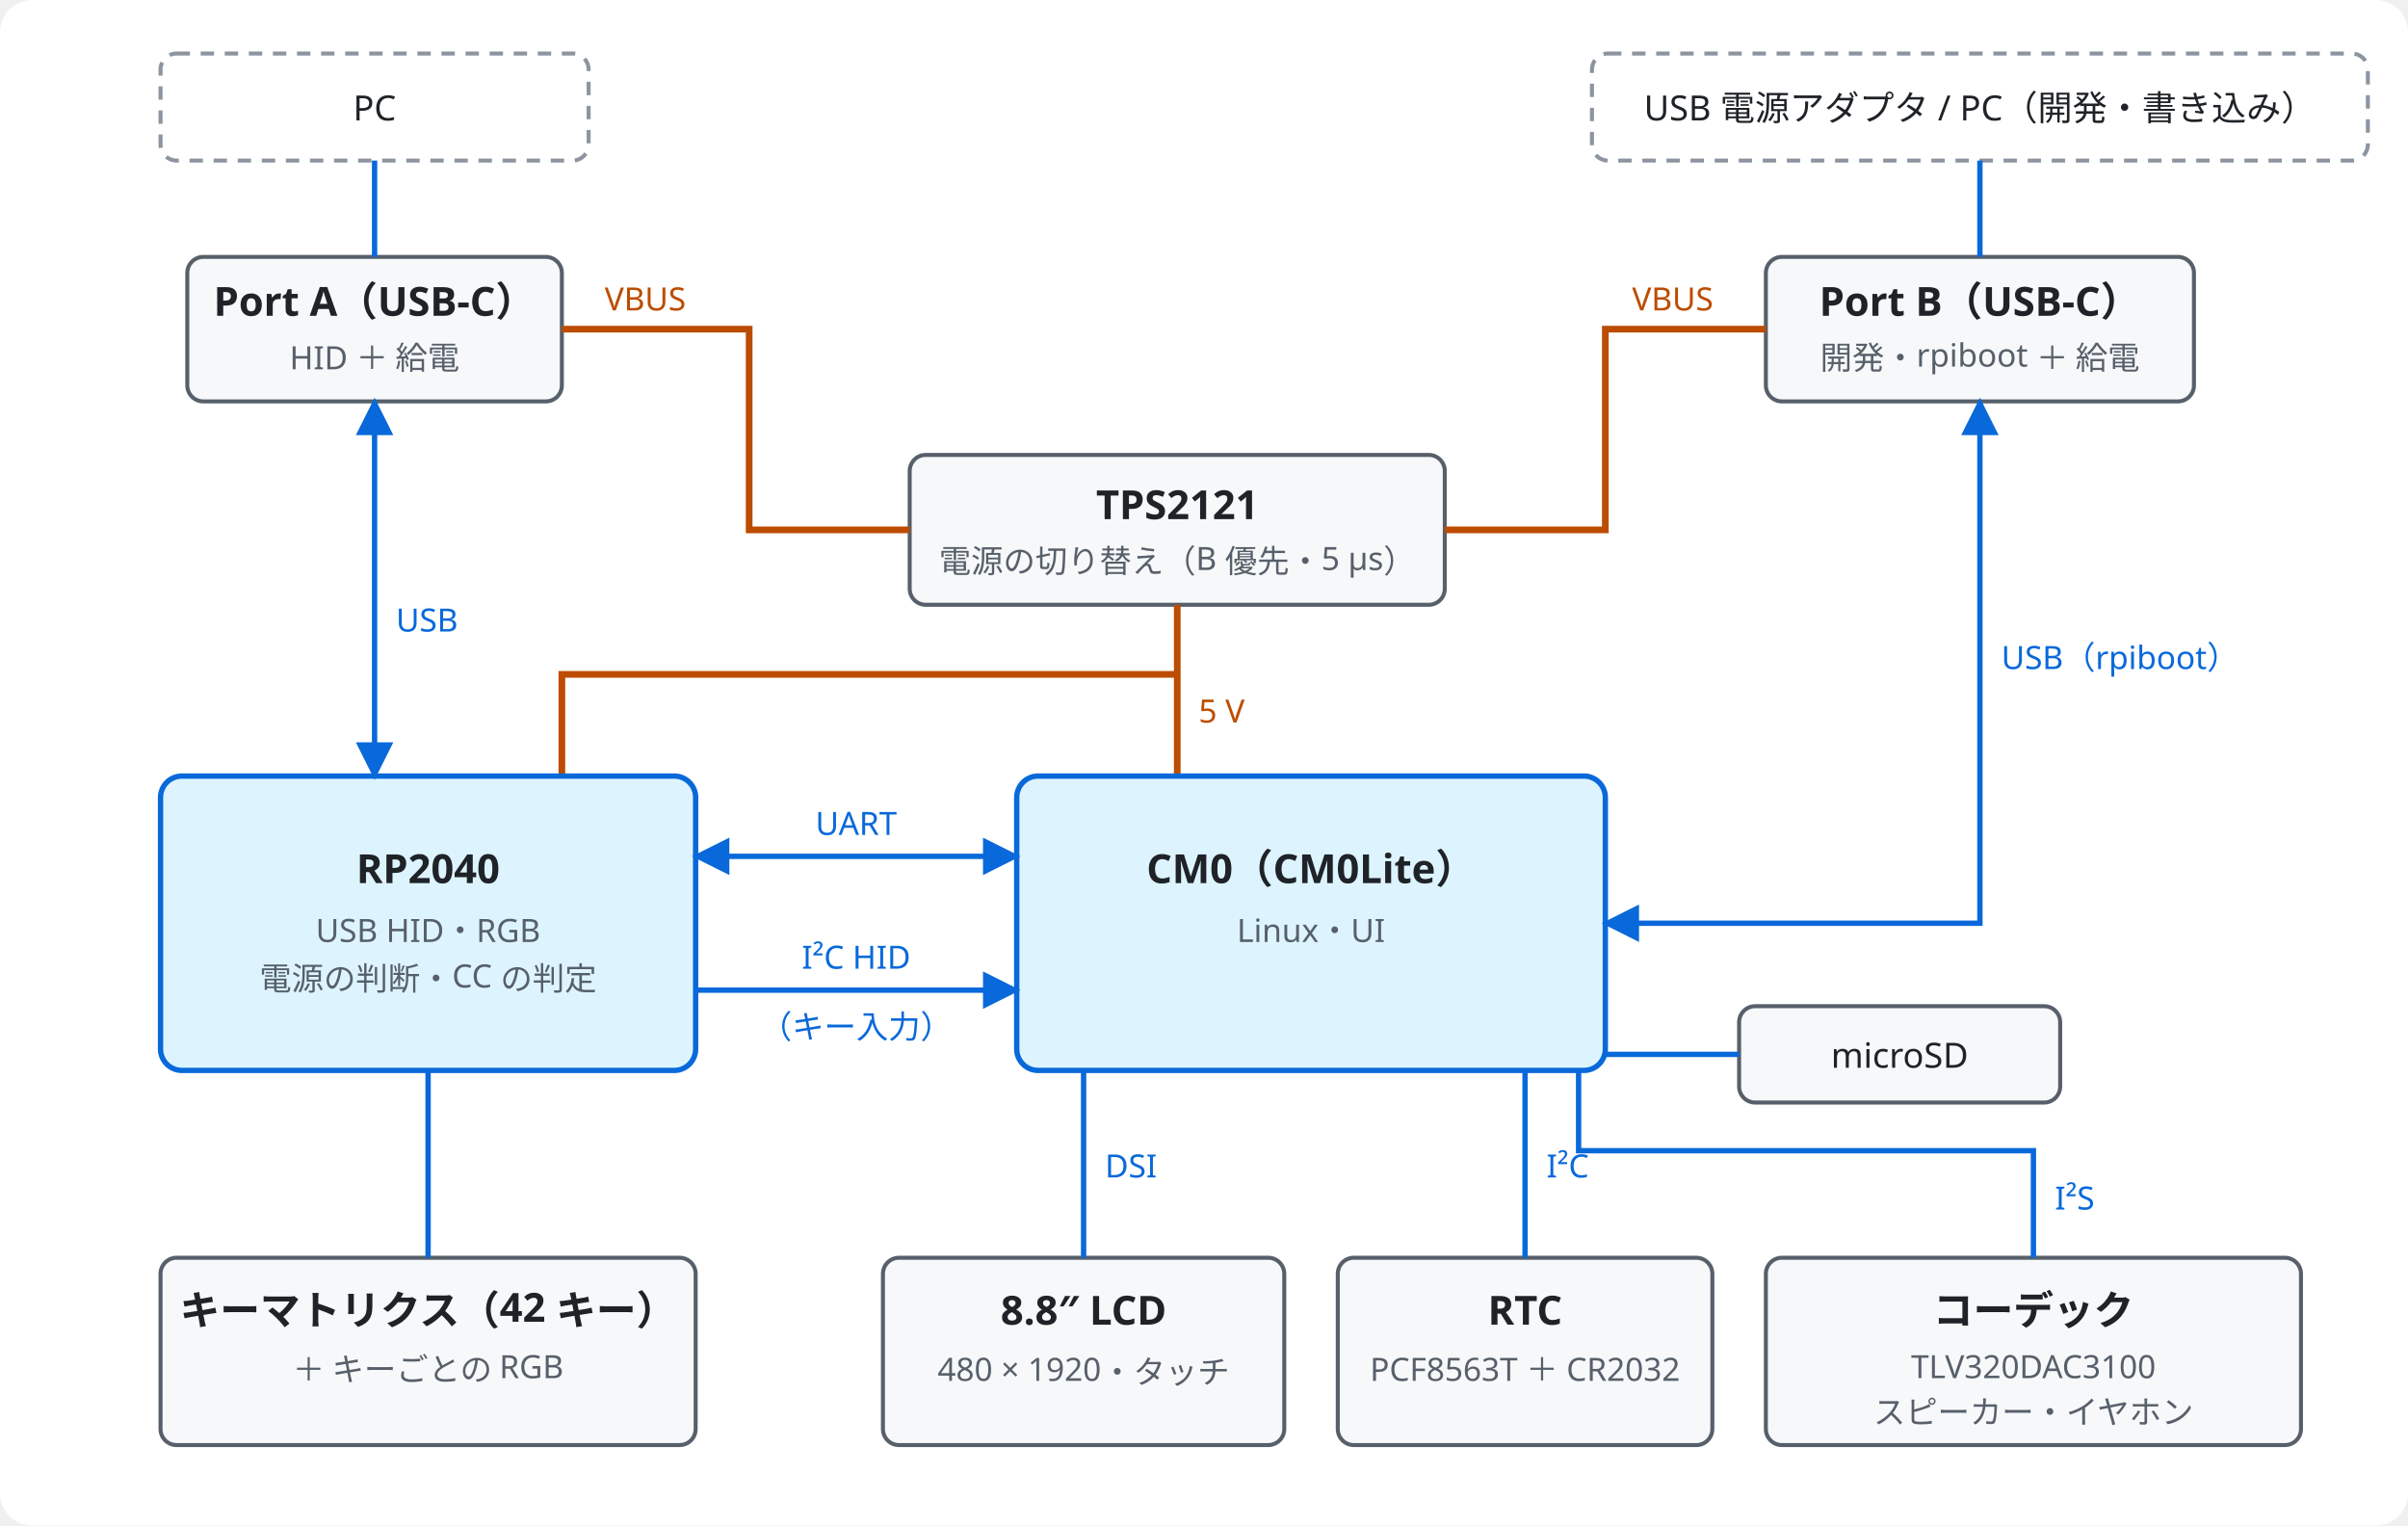
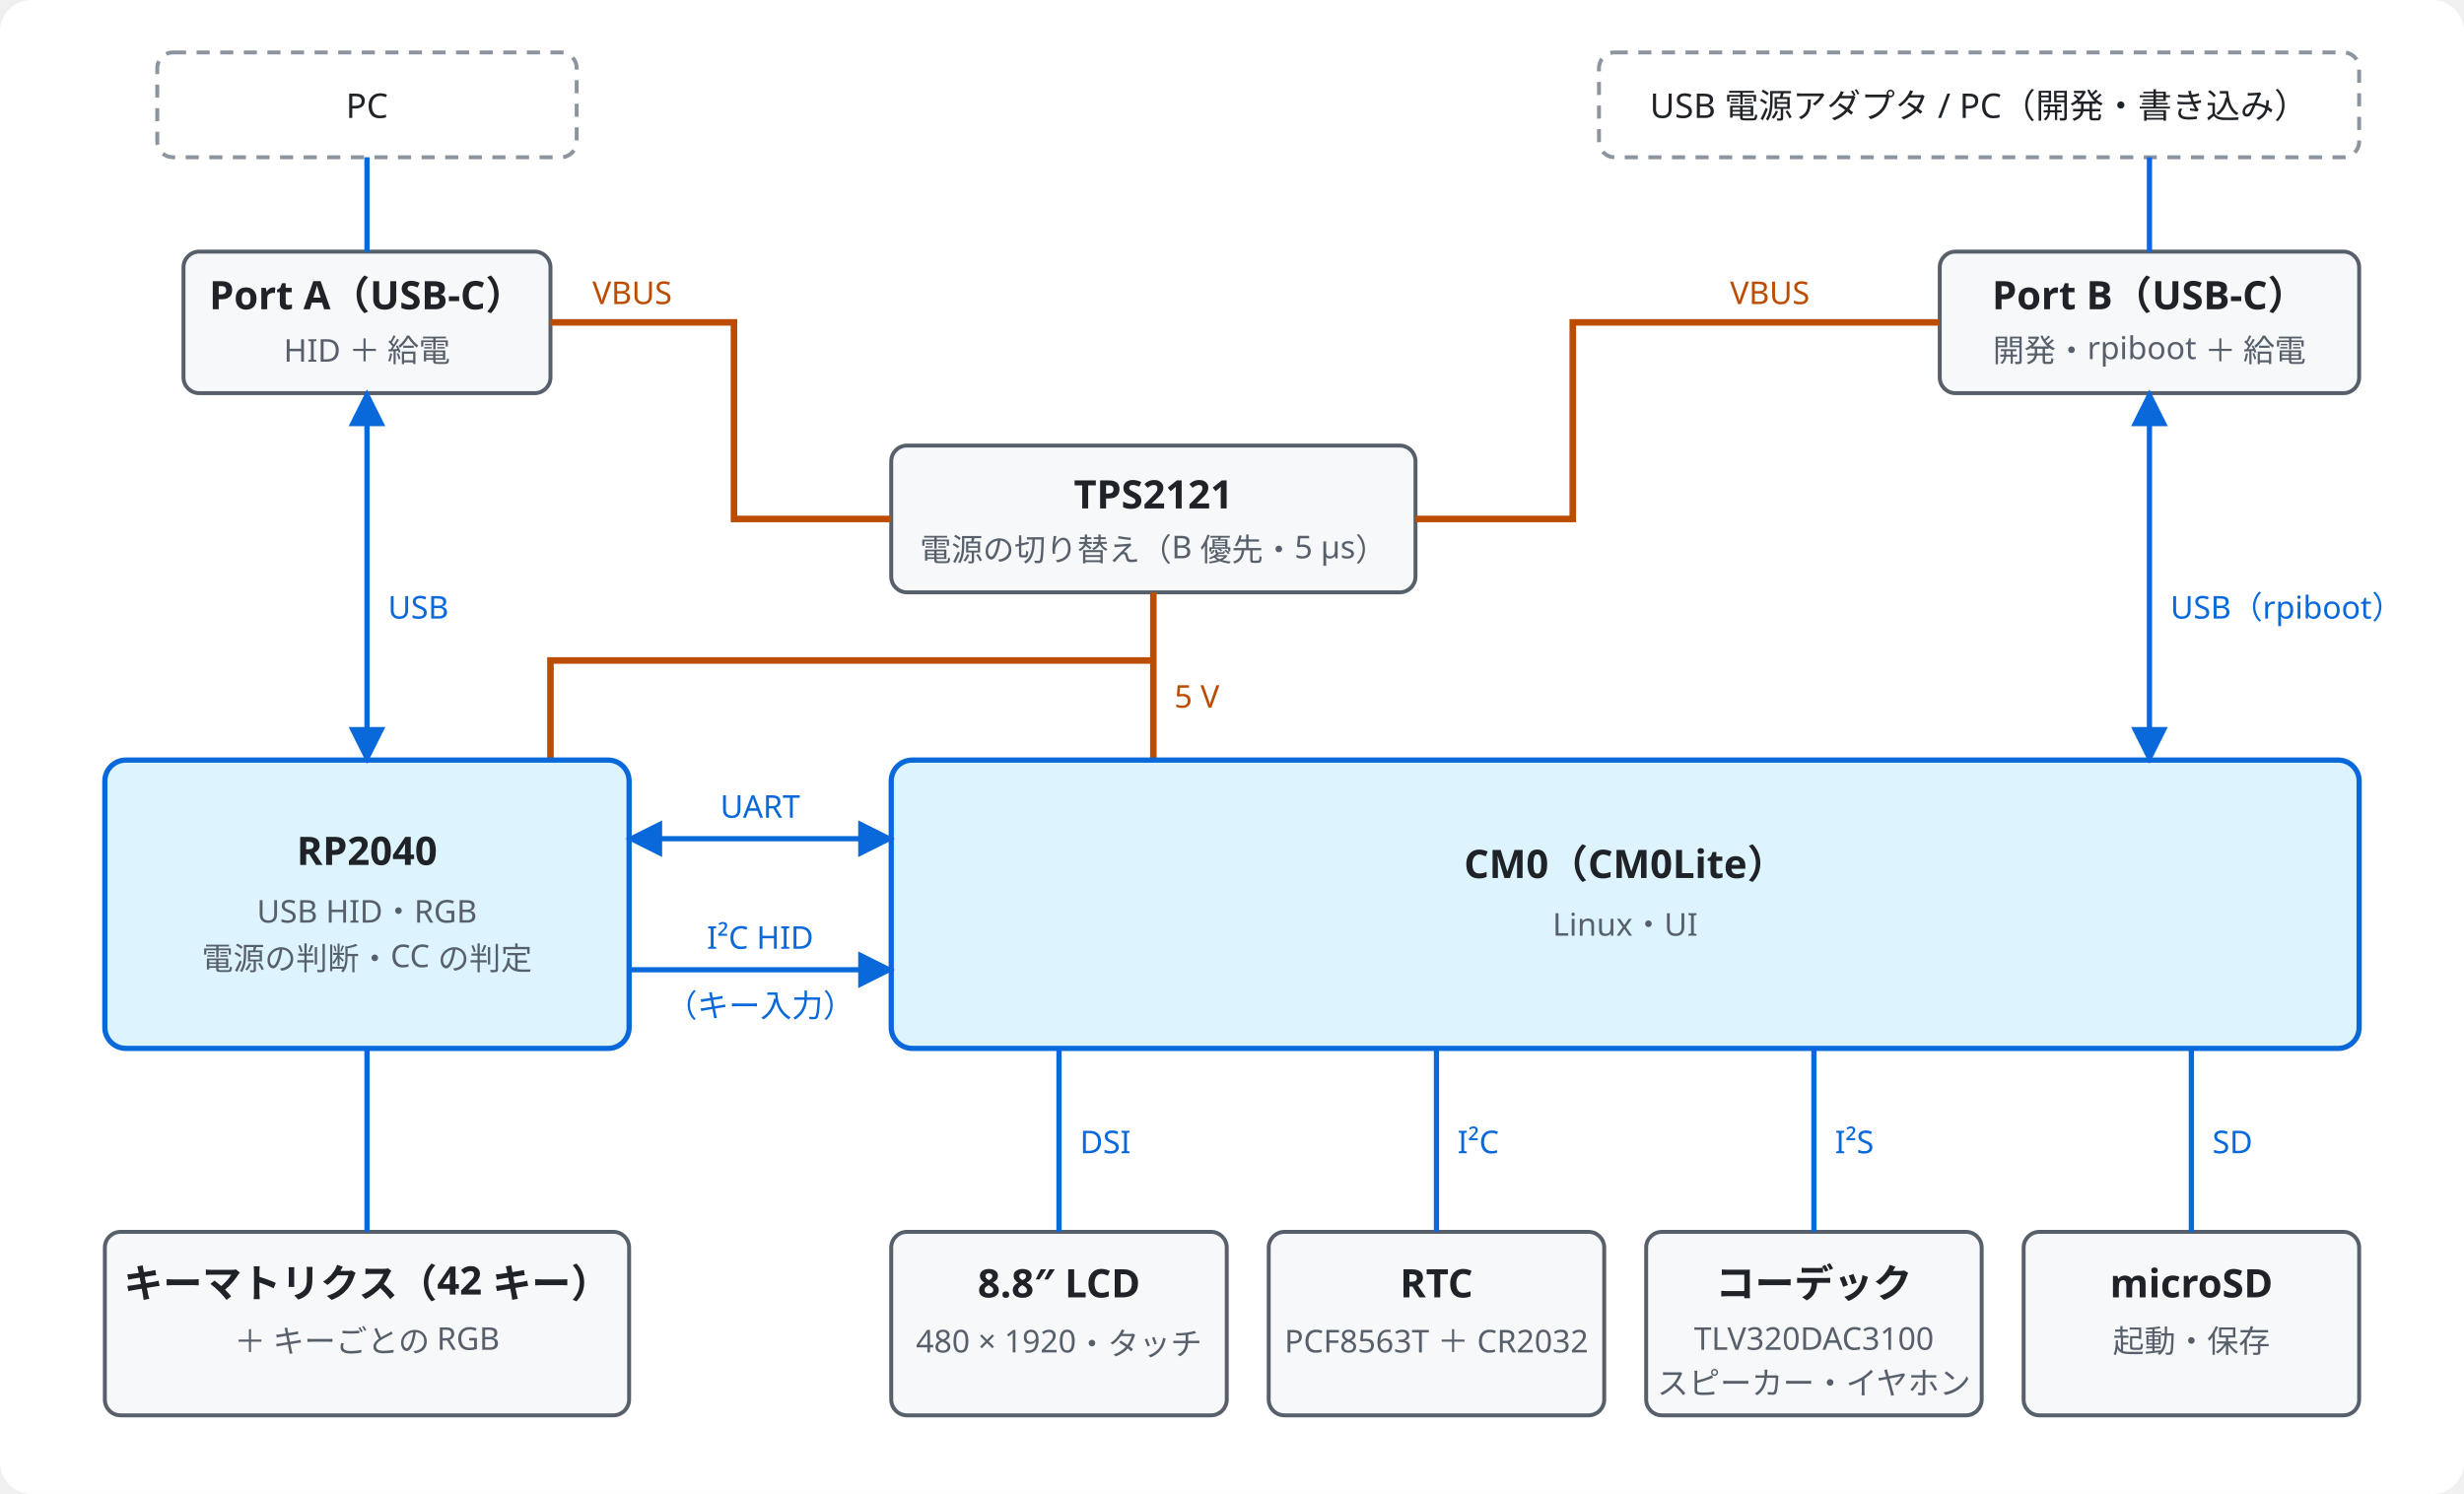
- <svg xmlns="http://www.w3.org/2000/svg" viewBox="0 0 900 570" width="900" height="570" font-family="'Noto Sans JP', 'Hiragino Sans', 'Yu Gothic UI', 'Meiryo', sans-serif" font-size="13">
+ <svg xmlns="http://www.w3.org/2000/svg" viewBox="0 0 940 570" width="940" height="570" font-family="'Noto Sans JP', 'Hiragino Sans', 'Yu Gothic UI', 'Meiryo', sans-serif" font-size="13">
  <style>
    .bg { fill: #ffffff; }
    .box { fill: #f6f8fa; stroke: #57606a; stroke-width: 1.5; }
    .main { fill: #ddf4ff; stroke: #0969da; stroke-width: 2; }
    .ext { fill: #ffffff; stroke: #8c959f; stroke-width: 1.5; stroke-dasharray: 5 4; }
    .pwr { fill: none; stroke: #bc4c00; stroke-width: 2.5; }
    .sig { fill: none; stroke: #0969da; stroke-width: 2; }
    .t { fill: #1f2328; text-anchor: middle; }
    .b { font-weight: bold; font-size: 15px; }
    .s { font-size: 12px; fill: #57606a; }
    .lp { fill: #bc4c00; font-size: 12px; }
    .ls { fill: #0969da; font-size: 12px; }
    @media (prefers-color-scheme: dark) {
      .bg { fill: #0d1117; }
      .box { fill: #161b22; stroke: #8b949e; }
      .main { fill: #0c2d6b; stroke: #4493f8; }
      .ext { fill: #0d1117; stroke: #6e7681; }
      .pwr { stroke: #f0883e; }
      .sig { stroke: #4493f8; }
      .t { fill: #e6edf3; }
      .s { fill: #9198a1; }
      .lp { fill: #f0883e; }
      .ls { fill: #4493f8; }
    }
  </style>
  <defs>
    <marker id="a" viewBox="0 0 10 10" refX="9" refY="5" markerWidth="7" markerHeight="7" orient="auto-start-reverse">
      <path d="M0 0 L10 5 L0 10 z" fill="#0969da" />
    </marker>
  </defs>
-   <rect class="bg" x="0" y="0" width="900" height="570" rx="12" />
+   <rect class="bg" x="0" y="0" width="940" height="570" rx="12" />
  <rect class="ext" x="60" y="20" width="160" height="40" rx="6" />
  <text class="t" x="140" y="45">PC</text>
-   <rect class="ext" x="595" y="20" width="290" height="40" rx="6" />
-   <text class="t" x="740" y="45">USB 電源アダプタ / PC（開発・書き込み）</text>
+   <rect class="ext" x="610" y="20" width="290" height="40" rx="6" />
+   <text class="t" x="755" y="45">USB 電源アダプタ / PC（開発・書き込み）</text>
  <rect class="box" x="70" y="96" width="140" height="54" rx="6" />
  <text class="t b" x="140" y="118">Port A（USB-C）</text>
  <text class="t s" x="140" y="138">HID ＋ 給電</text>
-   <rect class="box" x="660" y="96" width="160" height="54" rx="6" />
-   <text class="t b" x="740" y="118">Port B（USB-C）</text>
-   <text class="t s" x="740" y="138">開発・rpiboot ＋ 給電</text>
+   <rect class="box" x="740" y="96" width="160" height="54" rx="6" />
+   <text class="t b" x="820" y="118">Port B（USB-C）</text>
+   <text class="t s" x="820" y="138">開発・rpiboot ＋ 給電</text>
  <path class="sig" d="M140 60 V96" />
-   <path class="sig" d="M740 60 V96" />
+   <path class="sig" d="M820 60 V96" />
  <rect class="box" x="340" y="170" width="200" height="56" rx="6" />
  <text class="t b" x="440" y="194">TPS2121</text>
  <text class="t s" x="440" y="214">電源の切り替え（B 優先・5 µs）</text>
  <path class="pwr" d="M210 123 H280 V198 H340" />
  <text class="lp" x="226" y="116">VBUS</text>
-   <path class="pwr" d="M660 123 H600 V198 H540" />
-   <text class="lp" x="610" y="116">VBUS</text>
+   <path class="pwr" d="M740 123 H600 V198 H540" />
+   <text class="lp" x="660" y="116">VBUS</text>
  <path class="pwr" d="M440 226 V290" />
  <path class="pwr" d="M440 252 H210 V290" />
  <text class="lp" x="448" y="270">5 V</text>
-   <rect class="main" x="60" y="290" width="200" height="110" rx="8" />
-   <text class="t b" x="160" y="330">RP2040</text>
-   <text class="t s" x="160" y="352">USB HID・RGB</text>
-   <text class="t s" x="160" y="370">電源の判断・CC の判定</text>
-   <rect class="main" x="380" y="290" width="220" height="110" rx="8" />
-   <text class="t b" x="490" y="330">CM0（CM0Lite）</text>
-   <text class="t s" x="490" y="352">Linux・UI</text>
+   <rect class="main" x="40" y="290" width="200" height="110" rx="8" />
+   <text class="t b" x="140" y="330">RP2040</text>
+   <text class="t s" x="140" y="352">USB HID・RGB</text>
+   <text class="t s" x="140" y="370">電源の判断・CC の判定</text>
+   <rect class="main" x="340" y="290" width="560" height="110" rx="8" />
+   <text class="t b" x="620" y="335">CM0（CM0Lite）</text>
+   <text class="t s" x="620" y="357">Linux・UI</text>
  <path class="sig" d="M140 150 V290" marker-end="url(#a)" marker-start="url(#a)" />
  <text class="ls" x="148" y="236">USB</text>
-   <path class="sig" d="M740 150 V345 H600" marker-end="url(#a)" marker-start="url(#a)" />
-   <text class="ls" x="748" y="250">USB（rpiboot）</text>
-   <path class="sig" d="M260 320 H380" marker-end="url(#a)" marker-start="url(#a)" />
-   <text class="ls" x="320" y="312" text-anchor="middle">UART</text>
-   <path class="sig" d="M260 370 H380" marker-end="url(#a)" />
-   <text class="ls" x="320" y="362" text-anchor="middle">I²C HID</text>
-   <text class="ls" x="320" y="388" text-anchor="middle">（キー入力）</text>
-   <rect class="box" x="650" y="376" width="120" height="36" rx="6" />
-   <text class="t" x="710" y="399">microSD</text>
-   <path class="sig" d="M600 394 H650" />
-   <rect class="box" x="60" y="470" width="200" height="70" rx="6" />
-   <text class="t b" x="160" y="495">キーマトリクス（42 キー）</text>
-   <text class="t s" x="160" y="516">＋ キーごとの RGB</text>
-   <path class="sig" d="M160 400 V470" />
-   <rect class="box" x="330" y="470" width="150" height="70" rx="6" />
-   <text class="t b" x="405" y="495">8.8″ LCD</text>
-   <text class="t s" x="405" y="516">480 × 1920・タッチ</text>
-   <path class="sig" d="M405 400 V470" />
-   <text class="ls" x="413" y="440">DSI</text>
-   <rect class="box" x="500" y="470" width="140" height="70" rx="6" />
-   <text class="t b" x="570" y="495">RTC</text>
-   <text class="t s" x="570" y="516">PCF8563T ＋ CR2032</text>
-   <path class="sig" d="M570 400 V470" />
-   <text class="ls" x="578" y="440">I²C</text>
-   <rect class="box" x="660" y="470" width="200" height="70" rx="6" />
-   <text class="t b" x="760" y="495">コーデック</text>
-   <text class="t s" x="760" y="515">TLV320DAC3100</text>
-   <text class="t s" x="760" y="532">スピーカー・イヤホン</text>
-   <path class="sig" d="M590 400 V430 H760 V470" />
-   <text class="ls" x="768" y="452">I²S</text>
+   <path class="sig" d="M820 150 V290" marker-end="url(#a)" marker-start="url(#a)" />
+   <text class="ls" x="828" y="236">USB（rpiboot）</text>
+   <path class="sig" d="M240 320 H340" marker-end="url(#a)" marker-start="url(#a)" />
+   <text class="ls" x="290" y="312" text-anchor="middle">UART</text>
+   <path class="sig" d="M240 370 H340" marker-end="url(#a)" />
+   <text class="ls" x="290" y="362" text-anchor="middle">I²C HID</text>
+   <text class="ls" x="290" y="388" text-anchor="middle">（キー入力）</text>
+   <rect class="box" x="40" y="470" width="200" height="70" rx="6" />
+   <text class="t b" x="140" y="495">キーマトリクス（42 キー）</text>
+   <text class="t s" x="140" y="516">＋ キーごとの RGB</text>
+   <path class="sig" d="M140 400 V470" />
+   <rect class="box" x="340" y="470" width="128" height="70" rx="6" />
+   <text class="t b" x="404" y="495">8.8″ LCD</text>
+   <text class="t s" x="404" y="516">480 × 1920・タッチ</text>
+   <path class="sig" d="M404 400 V470" />
+   <text class="ls" x="412" y="440">DSI</text>
+   <rect class="box" x="484" y="470" width="128" height="70" rx="6" />
+   <text class="t b" x="548" y="495">RTC</text>
+   <text class="t s" x="548" y="516">PCF8563T ＋ CR2032</text>
+   <path class="sig" d="M548 400 V470" />
+   <text class="ls" x="556" y="440">I²C</text>
+   <rect class="box" x="628" y="470" width="128" height="70" rx="6" />
+   <text class="t b" x="692" y="495">コーデック</text>
+   <text class="t s" x="692" y="515">TLV320DAC3100</text>
+   <text class="t s" x="692" y="532">スピーカー・イヤホン</text>
+   <path class="sig" d="M692 400 V470" />
+   <text class="ls" x="700" y="440">I²S</text>
+   <rect class="box" x="772" y="470" width="128" height="70" rx="6" />
+   <text class="t b" x="836" y="495">microSD</text>
+   <text class="t s" x="836" y="516">起動・保存</text>
+   <path class="sig" d="M836 400 V470" />
+   <text class="ls" x="844" y="440">SD</text>
</svg>
